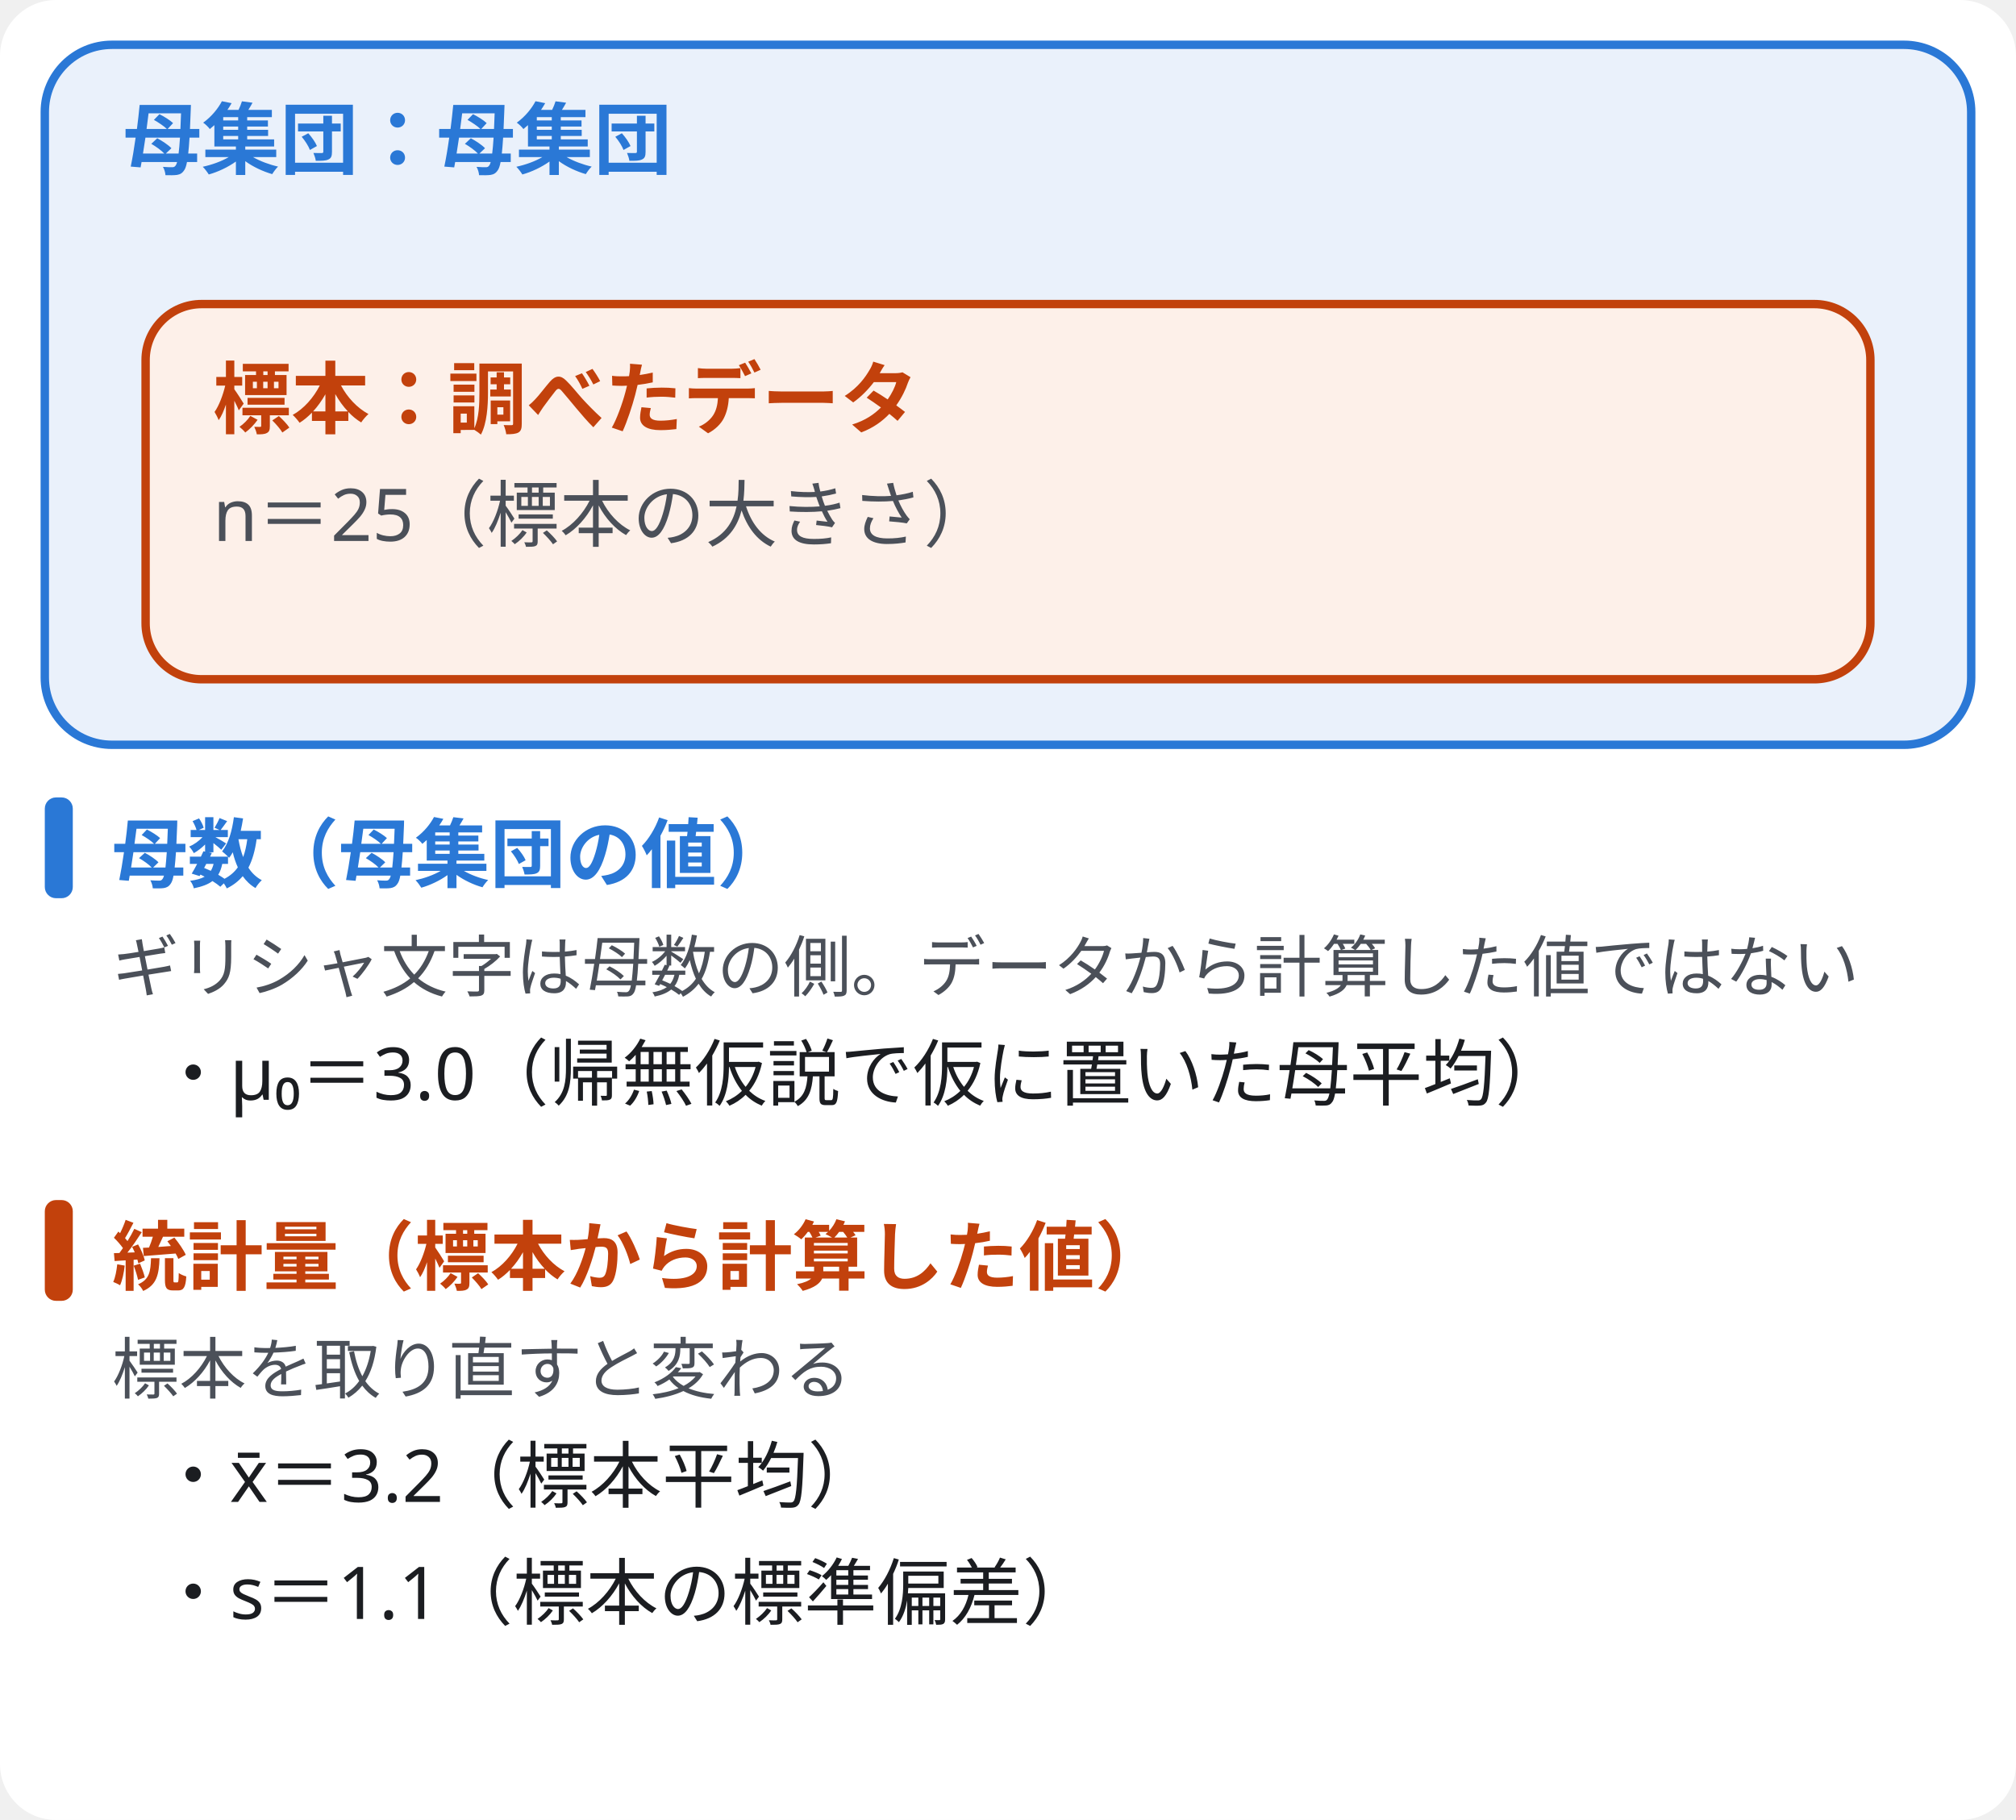
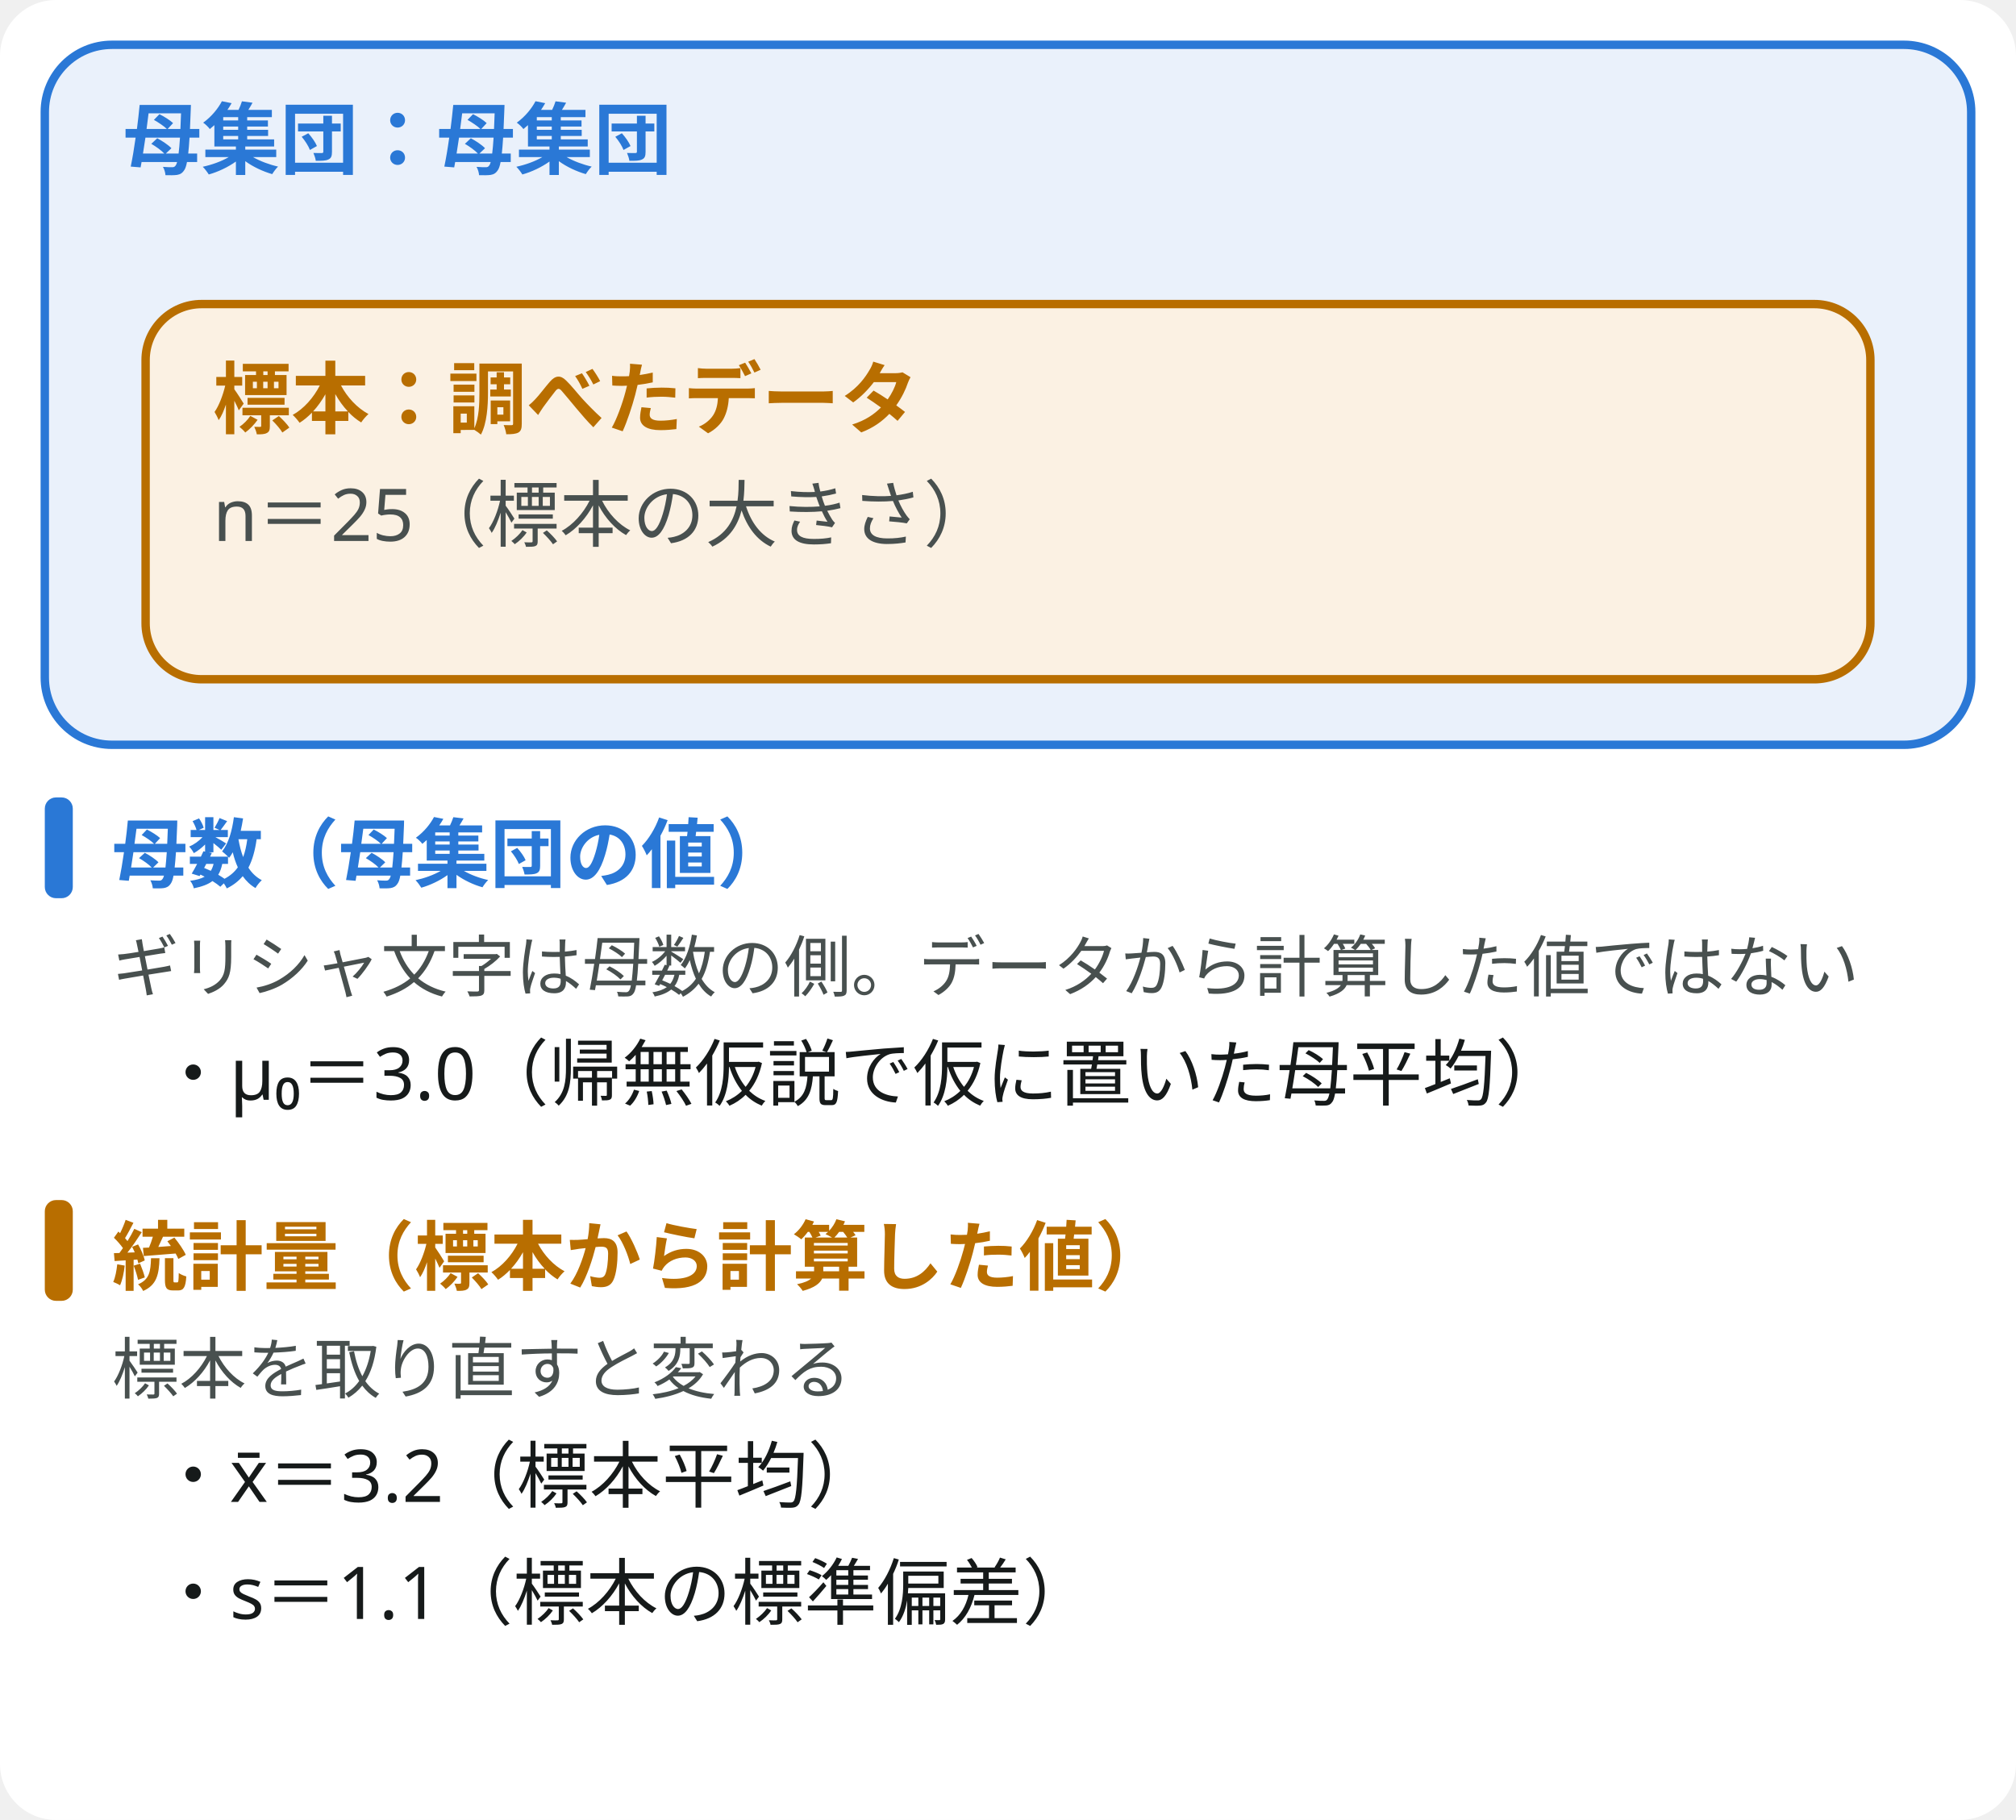
<svg xmlns="http://www.w3.org/2000/svg" viewBox="0 0 360 325" width="360" height="325" font-family="sans-serif">
  <rect width="360" height="325" rx="10" fill="#ffffff" />
  <rect x="8" y="8" width="344" height="125" rx="12" fill="#eaf1fb" stroke="#2a78d6" stroke-width="1.5" />
-   <rect x="26" y="54.3" width="308" height="67" rx="10" fill="#fdf0e9" stroke="#c2410c" stroke-width="1.5" />
+   <rect x="26" y="54.3" width="308" height="67" rx="10" fill="#fbf1e3" stroke="#b86e00" stroke-width="1.5" />
  <text x="22" y="30" font-size="14" fill="#2a78d6" text-anchor="start" font-weight="bold">母集団：母集団</text>
-   <text x="38" y="76.3" font-size="14" fill="#c2410c" text-anchor="start" font-weight="bold">標本：調べたデータ</text>
-   <text x="38" y="96.6" font-size="13" fill="#4b5059" text-anchor="start">n＝25（標本の大きさ）</text>
+   <text x="38" y="76.3" font-size="14" fill="#b86e00" text-anchor="start" font-weight="bold">標本：調べたデータ</text>
+   <text x="38" y="96.6" font-size="13" fill="#48504f" text-anchor="start">n＝25（標本の大きさ）</text>
  <rect x="8" y="142.4" width="5" height="18" rx="2" fill="#2a78d6" />
  <text x="20" y="157.4" font-size="13.5" fill="#2a78d6" text-anchor="start" font-weight="bold">母数（母集団の値）</text>
-   <text x="20" y="177" font-size="12" fill="#4b5059" text-anchor="start">ギリシャ文字は母数の側。データから計算した値ではない</text>
-   <text x="28" y="196.4" font-size="13" fill="#1b1d21" text-anchor="start">・μ₀＝3.0（帰無仮説で仮に置いた母平均）</text>
-   <rect x="8" y="214.3" width="5" height="18" rx="2" fill="#c2410c" />
-   <text x="20" y="229.3" font-size="13.5" fill="#c2410c" text-anchor="start" font-weight="bold">統計量（標本から計算した値）</text>
-   <text x="20" y="248.8" font-size="12" fill="#4b5059" text-anchor="start">標本を取り直すと変わる</text>
-   <text x="28" y="268.2" font-size="13" fill="#1b1d21" text-anchor="start">・x̄＝3.2（標本平均）</text>
-   <text x="28" y="289.1" font-size="13" fill="#1b1d21" text-anchor="start">・s＝1.1（標本の標準偏差）</text>
+   <text x="20" y="177" font-size="12" fill="#48504f" text-anchor="start">ギリシャ文字は母数の側。データから計算した値ではない</text>
+   <text x="28" y="196.4" font-size="13" fill="#161a1a" text-anchor="start">・μ₀＝3.0（帰無仮説で仮に置いた母平均）</text>
+   <rect x="8" y="214.3" width="5" height="18" rx="2" fill="#b86e00" />
+   <text x="20" y="229.3" font-size="13.5" fill="#b86e00" text-anchor="start" font-weight="bold">統計量（標本から計算した値）</text>
+   <text x="20" y="248.8" font-size="12" fill="#48504f" text-anchor="start">標本を取り直すと変わる</text>
+   <text x="28" y="268.2" font-size="13" fill="#161a1a" text-anchor="start">・x̄＝3.2（標本平均）</text>
+   <text x="28" y="289.1" font-size="13" fill="#161a1a" text-anchor="start">・s＝1.1（標本の標準偏差）</text>
</svg>
